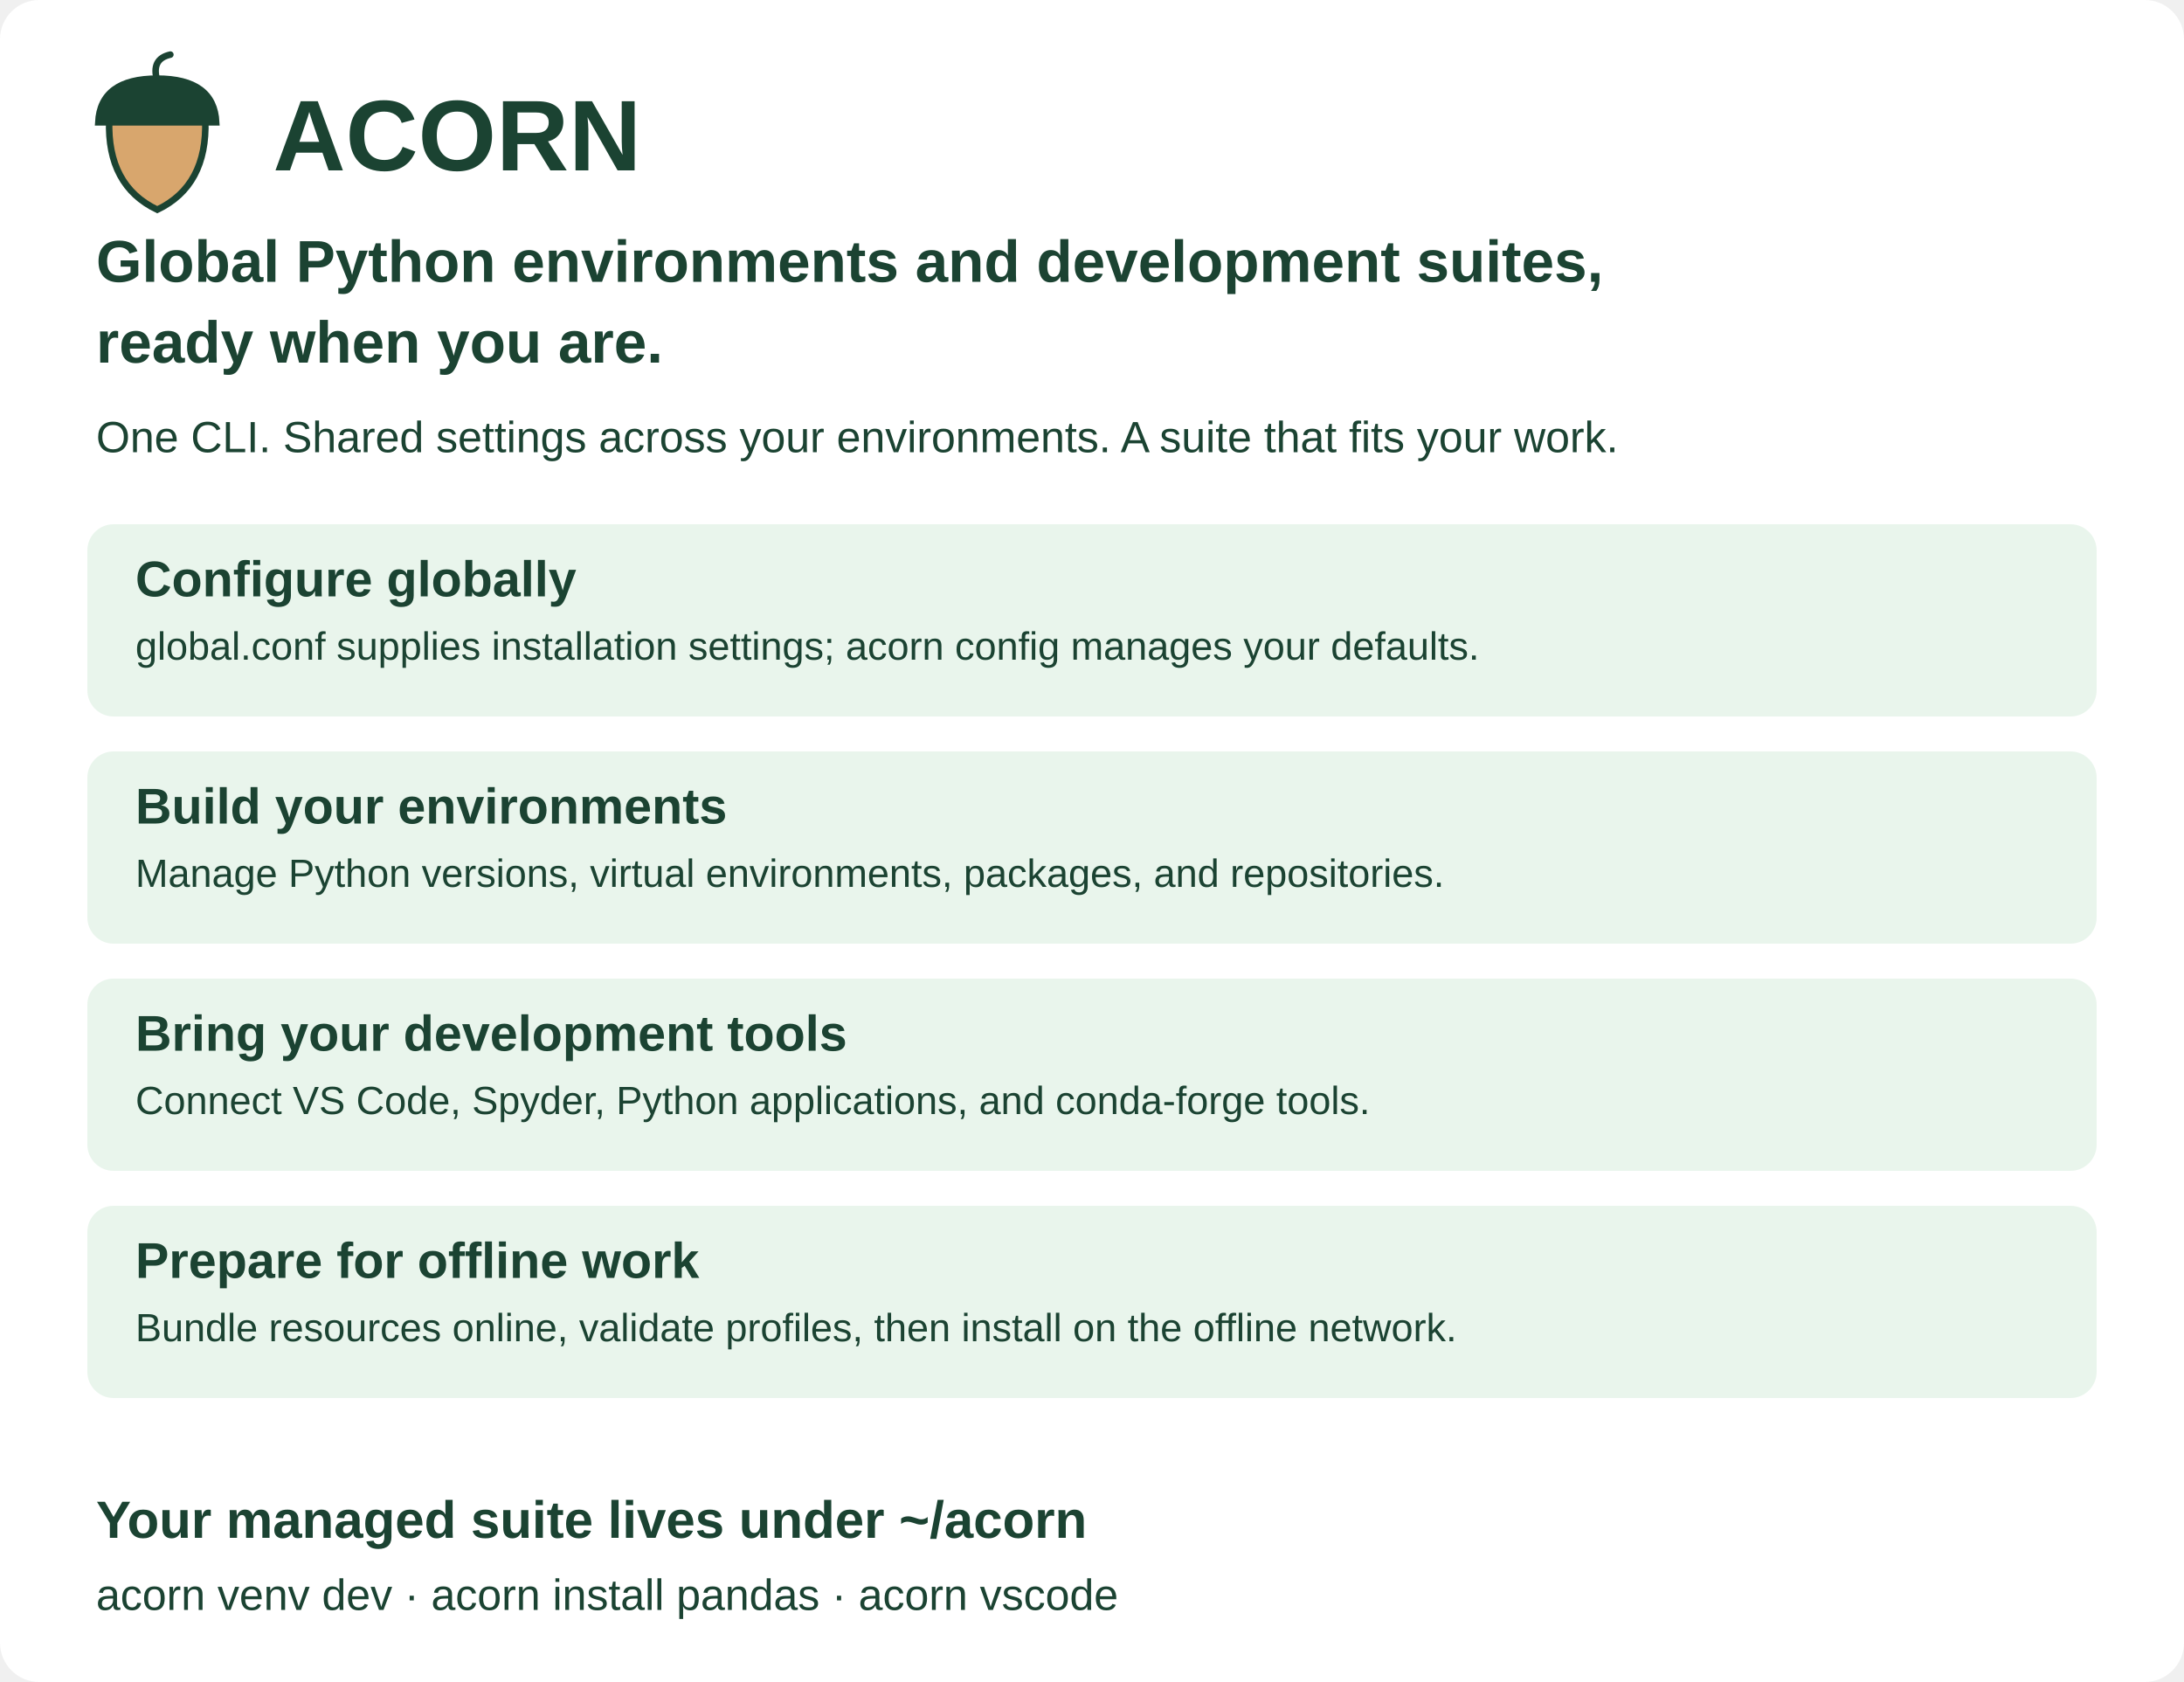
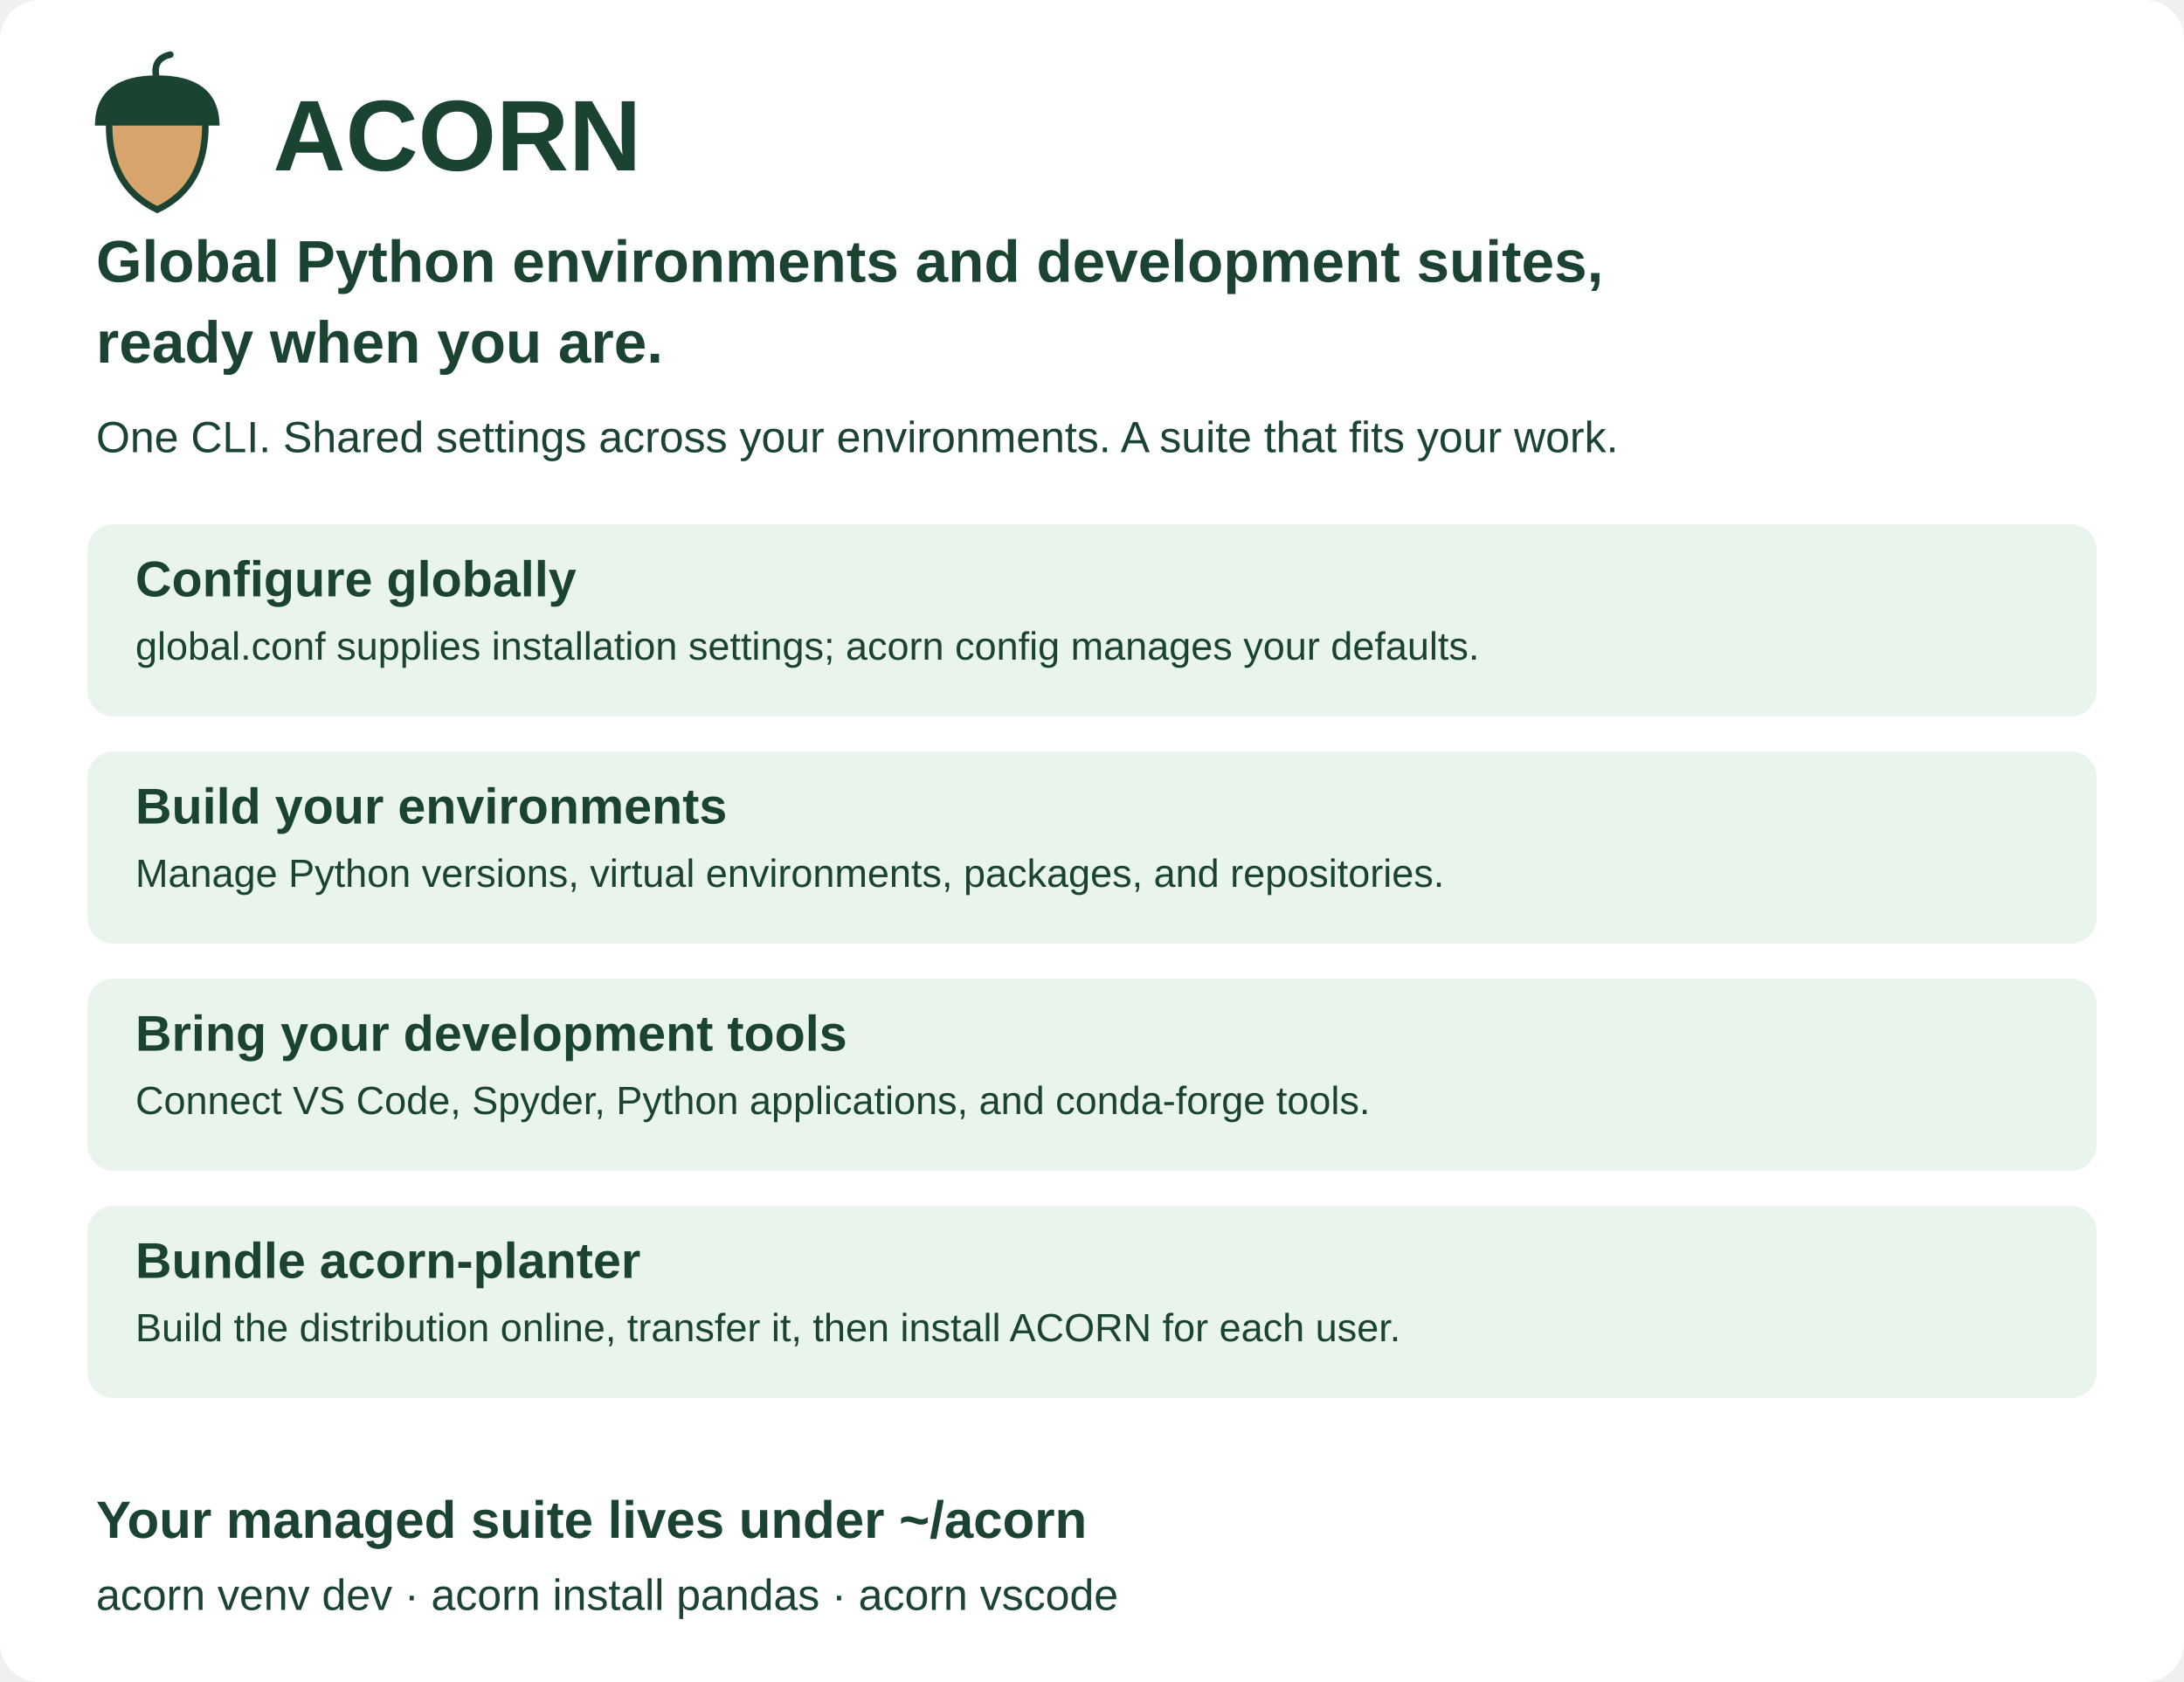
<svg xmlns="http://www.w3.org/2000/svg" viewBox="0 0 1000 770" role="img" aria-labelledby="title desc" font-family="Arial, Helvetica, sans-serif">
  <rect width="1000" height="770" rx="18" fill="#FFFFFF" />
  <g transform="translate(42 27)" stroke="#1B4332" stroke-width="3">
    <path d="M8 28 Q7 58 30 69 Q53 58 52 28 Z" fill="#D8A66D" />
    <path d="M3 29 Q4 9 30 9 Q56 9 57 29 Z" fill="#1B4332" />
    <path d="M30 10 Q27 0 36 -2" fill="none" stroke-linecap="round" />
  </g>
  <text x="125" y="78" font-size="46" fill="#1B4332" font-weight="700">ACORN</text>
  <text x="44" y="129" font-size="27" fill="#1B4332" font-weight="700">Global Python environments and development suites,</text>
  <text x="44" y="166" font-size="27" fill="#1B4332" font-weight="700">ready when you are.</text>
  <text x="44" y="207" font-size="20" fill="#1B4332" font-weight="400">One CLI. Shared settings across your environments. A suite that fits your work.</text>
  <rect x="40" y="240" width="920" height="88" rx="12" fill="#E9F5EC" />
  <text x="62" y="273" font-size="23" fill="#1B4332" font-weight="700">Configure globally</text>
  <text x="62" y="302" font-size="18" fill="#1B4332" font-weight="400">global.conf supplies installation settings; acorn config manages your defaults.</text>
  <rect x="40" y="344" width="920" height="88" rx="12" fill="#E9F5EC" />
  <text x="62" y="377" font-size="23" fill="#1B4332" font-weight="700">Build your environments</text>
  <text x="62" y="406" font-size="18" fill="#1B4332" font-weight="400">Manage Python versions, virtual environments, packages, and repositories.</text>
  <rect x="40" y="448" width="920" height="88" rx="12" fill="#E9F5EC" />
  <text x="62" y="481" font-size="23" fill="#1B4332" font-weight="700">Bring your development tools</text>
  <text x="62" y="510" font-size="18" fill="#1B4332" font-weight="400">Connect VS Code, Spyder, Python applications, and conda-forge tools.</text>
  <rect x="40" y="552" width="920" height="88" rx="12" fill="#E9F5EC" />
-   <text x="62" y="585" font-size="23" fill="#1B4332" font-weight="700">Prepare for offline work</text>
-   <text x="62" y="614" font-size="18" fill="#1B4332" font-weight="400">Bundle resources online, validate profiles, then install on the offline network.</text>
+   <text x="62" y="585" font-size="23" fill="#1B4332" font-weight="700">Bundle acorn-planter</text>
+   <text x="62" y="614" font-size="18" fill="#1B4332" font-weight="400">Build the distribution online, transfer it, then install ACORN for each user.</text>
  <text x="44" y="704" font-size="24" fill="#1B4332" font-weight="700">Your managed suite lives under ~/acorn</text>
  <text x="44" y="737" font-size="20" fill="#1B4332" font-weight="400">acorn venv dev   ·   acorn install pandas   ·   acorn vscode</text>
</svg>
